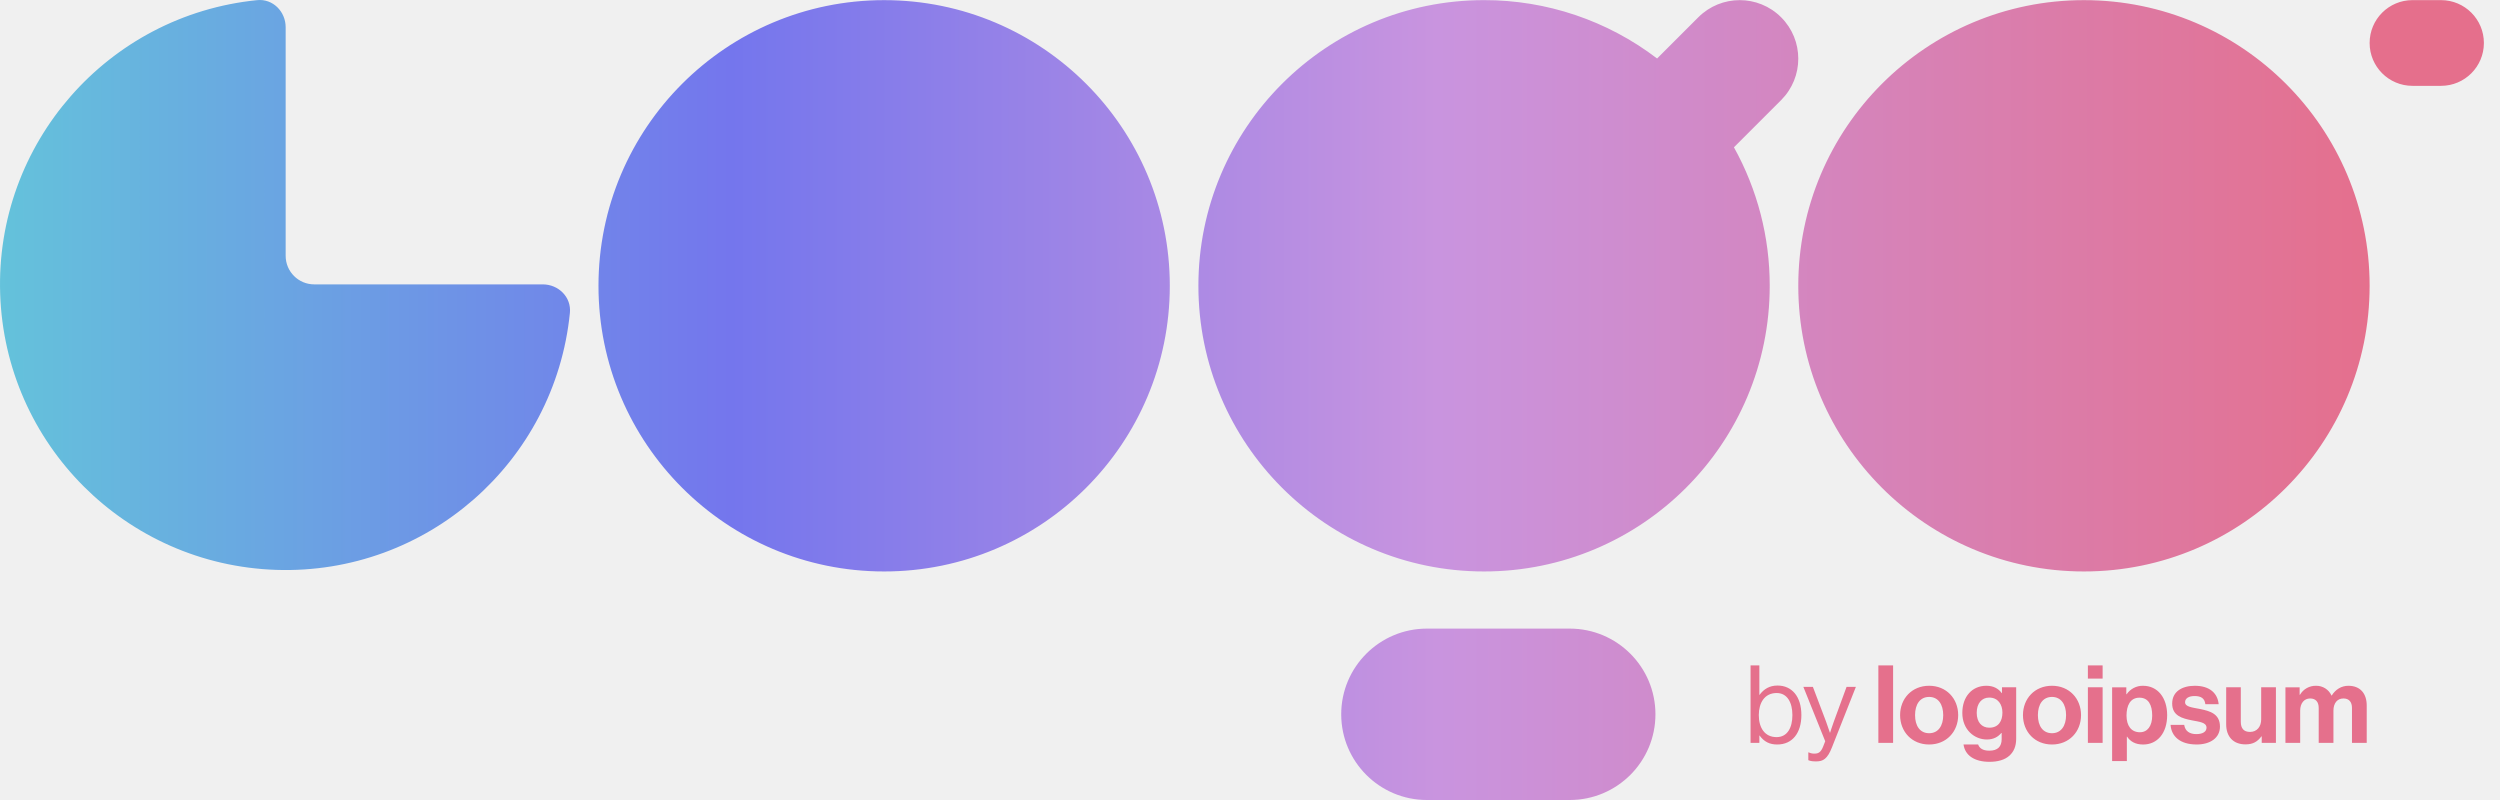
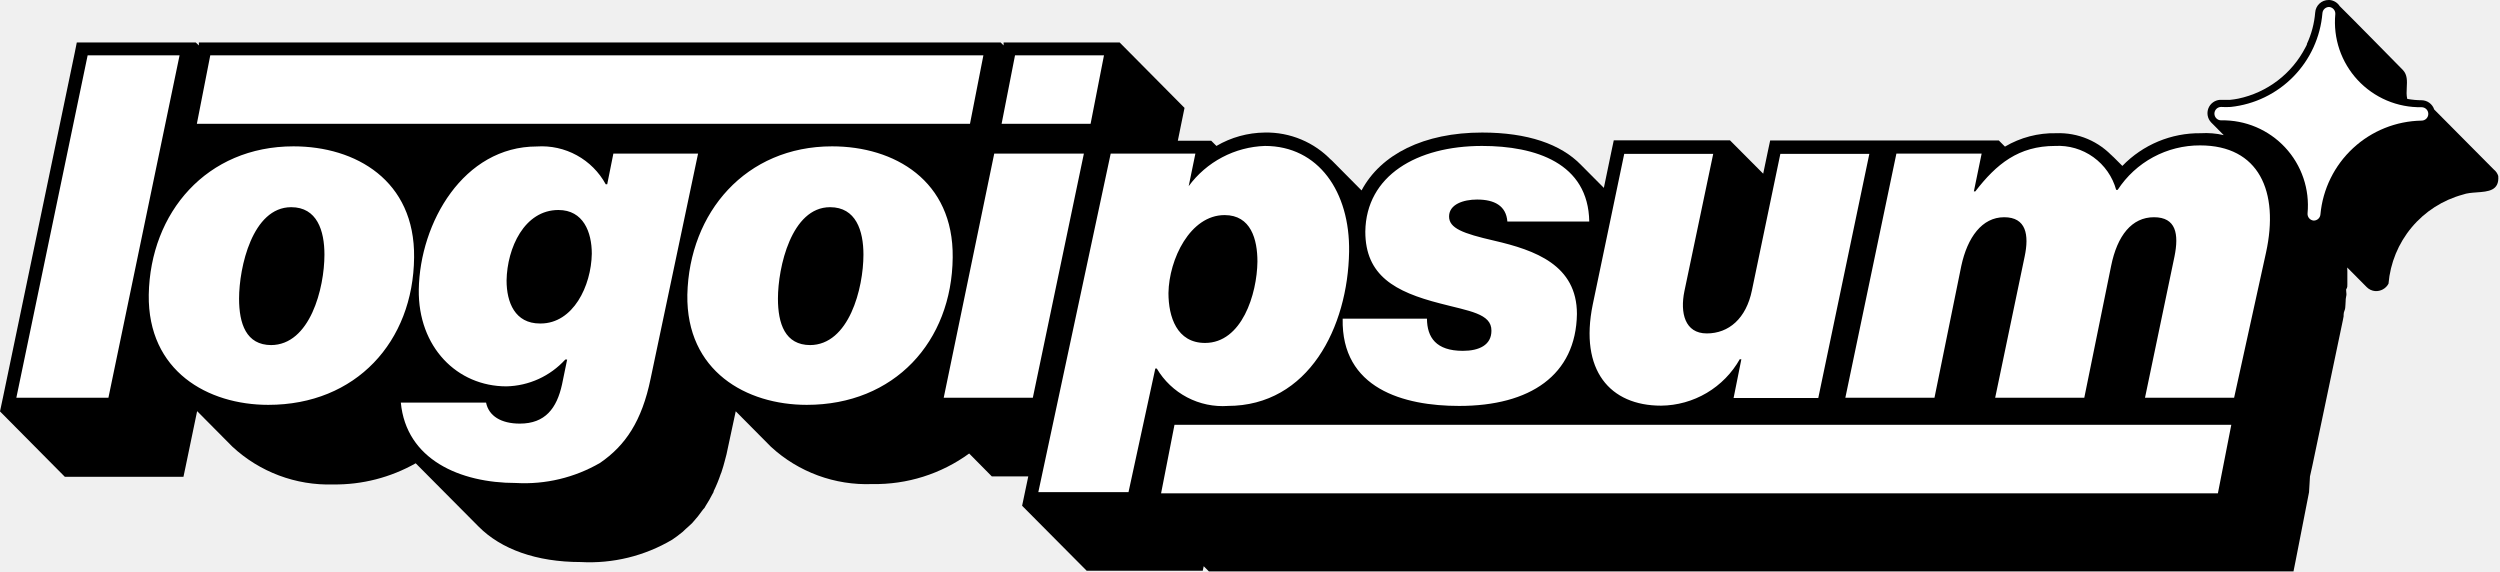
- <svg xmlns="http://www.w3.org/2000/svg" id="logo-79" class="gradient" width="125" height="40" viewBox="0 0 125 40" fill="none">
-   <path class="ccustom" d="M88.861 37.225c.759 0 1.208-.575 1.208-1.474 0-.932-.482-1.474-1.192-1.474-.406 0-.688.18-.899.466h-.01V33.27h-.44v3.873h.44v-.368h.01c.228.314.504.45.883.45Zm-.032-.369c-.596 0-.889-.471-.889-1.1 0-.606.282-1.105.894-1.105.531 0 .786.477.786 1.105 0 .634-.255 1.1-.791 1.1Zm1.983 1.214c.341 0 .558-.12.785-.7l1.198-3.028h-.466l-.64 1.745c-.086.233-.184.547-.184.547h-.01s-.104-.314-.19-.547l-.661-1.745h-.477l1.094 2.72-.108.276c-.108.271-.233.342-.417.342a.616.616 0 0 1-.298-.06h-.022v.39c.12.049.228.06.396.06Zm3.106-.927h.737V33.27h-.737v3.873Zm2.539.082c.861 0 1.452-.64 1.452-1.469 0-.829-.59-1.468-1.452-1.468-.861 0-1.452.64-1.452 1.468 0 .83.59 1.469 1.452 1.469Zm0-.564c-.455 0-.704-.363-.704-.905 0-.541.249-.91.704-.91.45 0 .704.369.704.91 0 .542-.254.905-.704.905Zm3.019 1.43c.412 0 .769-.097 1.002-.314.206-.19.331-.455.331-.845v-2.568h-.71v.293h-.011c-.168-.233-.422-.369-.77-.369-.703 0-1.202.531-1.202 1.36 0 .84.607 1.327 1.225 1.327.352 0 .563-.14.725-.325h.017v.304c0 .379-.2.58-.618.58-.341 0-.498-.136-.558-.31h-.731c.075.542.541.867 1.3.867Zm-.01-1.706c-.38 0-.63-.276-.63-.748 0-.466.25-.758.624-.758.444 0 .661.346.661.753 0 .412-.19.753-.656.753Zm3.134.84c.861 0 1.452-.64 1.452-1.469 0-.829-.591-1.468-1.452-1.468-.862 0-1.452.64-1.452 1.468 0 .83.59 1.469 1.452 1.469Zm0-.564c-.455 0-.705-.363-.705-.905 0-.541.25-.91.705-.91.449 0 .704.369.704.91 0 .542-.255.905-.704.905Zm1.794.482h.737v-2.779h-.737v2.78Zm0-3.212h.737v-.661h-.737v.66Zm1.212 4.122h.737V36.83h.01c.158.239.412.396.802.396.715 0 1.203-.57 1.203-1.469 0-.867-.471-1.468-1.208-1.468a.972.972 0 0 0-.818.423h-.016v-.347h-.71v3.69Zm1.392-1.44c-.439 0-.672-.331-.672-.835 0-.498.185-.894.645-.894.455 0 .639.368.639.894s-.238.834-.612.834Zm2.83.612c.693 0 1.17-.336 1.17-.894 0-.65-.515-.78-.981-.878-.395-.081-.763-.103-.763-.341 0-.2.189-.31.476-.31.315 0 .504.11.537.407h.666c-.054-.558-.46-.92-1.192-.92-.634 0-1.132.286-1.132.888 0 .606.487.742.986.84.379.075.731.102.731.368 0 .195-.184.32-.509.32-.33 0-.558-.141-.607-.461h-.682c.043.59.493.98 1.3.98Zm3.968-.082v-2.779h-.737v1.604c0 .368-.212.628-.558.628-.314 0-.461-.179-.461-.504v-1.728h-.731v1.853c0 .607.347 1.002.964 1.002.39 0 .607-.146.797-.4h.016v.324h.71Zm.476 0h.737V35.53c0-.369.2-.607.498-.607.271 0 .428.163.428.477v1.744h.737V35.53c0-.369.19-.607.499-.607.271 0 .428.163.428.477v1.744h.737v-1.869c0-.607-.331-.986-.916-.986-.352 0-.645.184-.834.488h-.011a.83.83 0 0 0-.77-.488.908.908 0 0 0-.807.45h-.016v-.374h-.71v2.78Z" fill="#E5708C" />
-   <path d="M118.481 2.149c0-1.183.959-2.143 2.142-2.143h1.429a2.142 2.142 0 0 1 0 4.286h-1.429a2.142 2.142 0 0 1-2.142-2.143ZM58.49 14.29c0 7.888-6.394 14.283-14.283 14.283-7.888 0-14.283-6.395-14.283-14.283C29.924 6.4 36.319.007 44.207.007 52.096.007 58.49 6.4 58.49 14.29Zm-31.352-.071c.79 0 1.436.64 1.357 1.426A14.283 14.283 0 1 1 12.857.007c.785-.08 1.426.568 1.426 1.356V12.79c0 .79.64 1.429 1.429 1.429h11.426ZM78.487 31.43a4.285 4.285 0 1 1 0 8.57h-7.141a4.285 4.285 0 0 1 0-8.57h7.141Zm-4.285-2.857c7.889 0 14.284-6.395 14.284-14.283a14.22 14.22 0 0 0-1.789-6.925l2.36-2.36a2.928 2.928 0 1 0-4.142-4.14l-2.06 2.06A14.22 14.22 0 0 0 74.201.006C66.314.007 59.92 6.4 59.92 14.29c0 7.888 6.395 14.283 14.283 14.283Zm44.279-14.283c0 7.888-6.395 14.283-14.284 14.283-7.888 0-14.283-6.395-14.283-14.283 0-7.89 6.395-14.283 14.283-14.283 7.889 0 14.284 6.394 14.284 14.283Z" fill="url(#gradient_a1234)" />
-   <defs>
-     <linearGradient id="gradient_a1234" x1="0" y1="16" x2="119" y2="16" gradientUnits="userSpaceOnUse">
-       <stop class="ccompli1" stop-color="#64C2DB" />
-       <stop class="ccompli2" offset=".307" stop-color="#7476ED" />
-       <stop class="ccustom" offset=".604" stop-color="#C994DF" />
-       <stop class="ccompli1" offset="1" stop-color="#E56F8C" />
-     </linearGradient>
-   </defs>
+ <svg xmlns="http://www.w3.org/2000/svg" id="logo-78" width="175" height="40" viewBox="0 0 175 40" fill="none">
+   <path class="ccustom" d="M170.394 7.664L174.568 11.867C174.714 11.983 174.822 12.14 174.878 12.317C174.963 13.351 174.18 13.408 173.38 13.466C173.034 13.491 172.685 13.516 172.402 13.621C170.998 14.001 169.746 14.803 168.815 15.919C167.883 17.035 167.318 18.411 167.195 19.859C167.105 20.027 166.969 20.164 166.802 20.256C166.636 20.347 166.447 20.389 166.257 20.375C166.037 20.356 165.831 20.259 165.675 20.103L164.305 18.724C164.315 18.818 164.315 18.912 164.315 18.987V19.897C164.315 19.954 164.317 20.01 164.31 20.065C164.301 20.127 164.28 20.189 164.231 20.253V20.338C164.231 20.381 164.236 20.421 164.241 20.462C164.251 20.545 164.262 20.631 164.231 20.75C164.201 20.862 164.198 20.992 164.194 21.109C164.193 21.178 164.191 21.242 164.184 21.294C164.174 21.367 164.174 21.445 164.168 21.522C164.162 21.595 164.15 21.667 164.118 21.735C164.074 21.831 164.059 21.922 164.055 22.014C164.052 22.058 164.052 22.103 164.052 22.148L163.996 22.439L161.867 32.589L161.698 33.349L161.632 34.456L160.694 39.249L160.544 40H84.625L84.259 39.634L84.193 39.953H76.069L71.548 35.403L71.979 33.349H69.428L67.842 31.745C65.875 33.178 63.493 33.928 61.06 33.884C58.444 33.987 55.894 33.049 53.968 31.276L51.501 28.79L50.966 31.285C50.901 31.642 50.816 31.979 50.722 32.308L50.638 32.617L50.497 33.068C50.486 33.107 50.47 33.144 50.45 33.18C50.311 33.594 50.145 33.998 49.953 34.39C49.958 34.405 49.958 34.422 49.953 34.437C49.928 34.489 49.9 34.539 49.869 34.587C49.727 34.867 49.571 35.14 49.4 35.403C49.368 35.451 49.34 35.502 49.315 35.553L49.212 35.666C48.983 35.995 48.732 36.308 48.462 36.604C48.387 36.678 48.313 36.748 48.238 36.816C48.161 36.886 48.083 36.955 48.002 37.026L47.795 37.223C47.665 37.331 47.532 37.436 47.396 37.536C47.284 37.619 47.17 37.699 47.054 37.777C45.121 38.922 42.891 39.467 40.647 39.343C37.552 39.343 35.075 38.443 33.508 36.867L29.099 32.43C27.338 33.426 25.344 33.938 23.321 33.912C20.713 33.992 18.178 33.042 16.266 31.266L13.799 28.78L13.002 32.617L12.842 33.377H4.54L0 28.799L0.235 27.692L5.225 3.724L5.375 2.974H13.705L13.921 3.18V2.974H70.047L70.253 3.18V2.974H78.377L82.917 7.552L82.692 8.649L82.448 9.85H84.784L85.15 10.216C86.178 9.613 87.345 9.29 88.537 9.278C89.413 9.26 90.282 9.427 91.09 9.766C91.898 10.105 92.626 10.61 93.227 11.248L93.105 11.107L95.309 13.33C96.651 10.807 99.662 9.278 103.752 9.278C106.923 9.278 109.259 10.084 110.675 11.548L112.27 13.152L112.805 10.572L112.964 9.822H121.097L123.424 12.158L123.752 10.582L123.912 9.831H139.916L140.347 10.263C141.431 9.623 142.672 9.298 143.931 9.325C144.688 9.295 145.442 9.434 146.14 9.73C146.837 10.027 147.46 10.475 147.964 11.041C147.938 11.012 147.913 10.982 147.888 10.953C147.843 10.899 147.798 10.847 147.75 10.798L148.565 11.614C149.275 10.878 150.129 10.296 151.072 9.902C152.016 9.509 153.03 9.312 154.052 9.325C154.595 9.291 155.137 9.337 155.663 9.46L154.775 8.565C154.654 8.435 154.572 8.274 154.539 8.1C154.506 7.926 154.523 7.746 154.587 7.581C154.652 7.417 154.762 7.273 154.905 7.169C155.048 7.064 155.217 7.001 155.394 6.989H156.107C156.299 6.97 156.49 6.942 156.679 6.904C157.676 6.695 158.614 6.266 159.425 5.65C160.237 5.033 160.901 4.244 161.37 3.34C161.411 3.27 161.448 3.198 161.482 3.124V3.077C161.805 2.382 162.001 1.636 162.064 0.872C162.08 0.635 162.187 0.413 162.361 0.251C162.535 0.089 162.764 -0.001 163.002 2.72188e-06H163.077C163.219 0.014 163.357 0.059 163.479 0.134C163.601 0.209 163.704 0.311 163.781 0.432C164.456 1.088 168.208 4.906 168.208 4.906C168.521 5.242 168.498 5.679 168.474 6.12C168.459 6.394 168.444 6.669 168.508 6.923C168.679 6.954 168.852 6.977 169.024 6.993C169.19 7.008 169.356 7.016 169.522 7.017C169.716 7.021 169.905 7.085 170.061 7.201C170.217 7.317 170.334 7.479 170.394 7.664Z" fill="black" />
+   <path d="M42.936 10.751H48.865L45.544 26.501C44.934 29.484 43.771 31.191 42.007 32.401C40.224 33.437 38.175 33.926 36.116 33.809C32.195 33.809 28.433 32.167 28.058 28.18H34.024C34.212 29.118 35.075 29.653 36.388 29.653C38.161 29.653 38.977 28.584 39.343 26.904L39.7 25.169H39.568C39.045 25.744 38.41 26.207 37.702 26.53C36.994 26.852 36.228 27.028 35.45 27.045C31.998 27.045 29.259 24.296 29.315 20.272C29.39 15.582 32.448 10.253 37.58 10.253C38.552 10.188 39.523 10.402 40.377 10.871C41.232 11.34 41.934 12.043 42.401 12.899H42.505L42.936 10.751ZM37.842 22.645C40.122 22.645 41.388 20.019 41.426 17.758C41.426 16.248 40.835 14.7 39.09 14.7C36.707 14.7 35.497 17.355 35.46 19.634C35.46 21.173 36.051 22.645 37.795 22.645M104.4 23.152C104.4 24.156 103.536 24.559 102.401 24.559C100.525 24.559 99.897 23.621 99.887 22.308H93.987C93.884 27.204 98.255 28.415 102.139 28.415C107.101 28.415 110.319 26.266 110.385 21.979C110.385 18.555 107.467 17.514 104.597 16.848C102.392 16.341 101.426 15.976 101.435 15.141C101.445 14.306 102.43 13.968 103.396 13.968C104.606 13.968 105.431 14.4 105.516 15.507H111.248C111.182 11.416 107.495 10.216 103.743 10.216C99.184 10.216 95.628 12.289 95.572 16.21C95.572 19.296 97.655 20.431 100.797 21.238C102.814 21.773 104.418 21.942 104.4 23.152ZM148.236 13.293H148.133C147.878 12.369 147.314 11.56 146.536 11.001C145.758 10.441 144.812 10.164 143.855 10.216C141.304 10.216 139.747 11.482 138.274 13.396H138.171L138.715 10.751H132.748L129.174 27.842H135.413L137.289 18.621C137.72 16.613 138.743 15.206 140.291 15.206C141.839 15.206 142.045 16.445 141.726 17.955L139.662 27.842H145.9L147.777 18.621C148.208 16.482 149.231 15.206 150.778 15.206C152.326 15.206 152.533 16.379 152.214 17.955L150.15 27.842H156.388L158.621 17.683C159.559 13.396 158.124 10.178 154.006 10.178C152.86 10.174 151.732 10.456 150.724 11C149.716 11.544 148.861 12.332 148.236 13.293ZM1.144 27.842H7.589L12.57 3.874H6.135L1.144 27.842ZM20.544 10.244C24.897 10.244 29.052 12.627 28.987 18.021C28.93 23.921 24.916 28.34 18.78 28.34C14.559 28.34 10.338 25.994 10.413 20.628C10.516 14.869 14.475 10.244 20.544 10.244ZM18.959 24.156C21.707 24.156 22.711 20.169 22.711 17.824C22.711 16.145 22.195 14.503 20.384 14.503C17.664 14.503 16.735 18.724 16.735 20.901C16.735 22.645 17.223 24.156 18.996 24.156M14.719 3.874L13.78 8.668H67.899L68.837 3.874H14.719ZM58.246 10.244C62.598 10.244 66.754 12.627 66.689 18.021C66.632 23.921 62.608 28.34 56.473 28.34C52.251 28.34 48.03 25.994 48.114 20.628C48.246 14.869 52.204 10.244 58.246 10.244ZM56.688 24.156C59.437 24.156 60.441 20.169 60.441 17.824C60.441 16.145 59.916 14.503 58.105 14.503C55.394 14.503 54.456 18.724 54.456 20.901C54.456 22.645 54.944 24.156 56.726 24.156M71.051 3.874L70.112 8.668H76.341L77.279 3.874H71.051ZM66.06 27.842H72.298L75.872 10.751H69.597L66.06 27.842ZM85.966 28.415C84.973 28.485 83.98 28.278 83.099 27.815C82.217 27.353 81.482 26.654 80.975 25.797H80.872L78.996 34.447H72.683L77.749 10.751H83.677L83.208 13.03C83.827 12.188 84.629 11.497 85.554 11.01C86.478 10.522 87.501 10.251 88.546 10.216C92.298 10.216 94.503 13.433 94.437 17.617C94.353 22.88 91.623 28.415 85.929 28.415H85.966ZM85.722 15.056C83.311 15.056 81.829 18.143 81.792 20.516C81.792 22.167 82.373 24.006 84.353 24.006C86.932 24.006 87.992 20.591 88.02 18.311C88.02 16.764 87.57 15.056 85.722 15.056ZM121.792 25.15H121.895L121.351 27.861H127.279L130.854 10.769H124.625L122.636 20.319C122.233 22.298 121.013 23.34 119.475 23.34C117.936 23.34 117.598 21.895 117.908 20.385L119.925 10.769H113.696L111.491 21.323C110.553 25.919 112.692 28.396 116.276 28.396C117.401 28.385 118.504 28.077 119.472 27.504C120.44 26.931 121.241 26.113 121.792 25.131V25.15ZM155.253 34.531L156.191 29.737H82.214L81.276 34.531H155.253Z" fill="white" />
+   <path d="M161.96 15.441C161.899 15.436 161.839 15.419 161.784 15.391C161.728 15.363 161.679 15.325 161.639 15.277C161.599 15.23 161.569 15.176 161.55 15.117C161.531 15.058 161.524 14.996 161.529 14.934C161.607 14.099 161.508 13.256 161.238 12.462C160.968 11.668 160.533 10.939 159.961 10.324C159.39 9.71 158.695 9.223 157.923 8.895C157.15 8.568 156.317 8.407 155.478 8.424C155.354 8.424 155.235 8.375 155.147 8.287C155.059 8.199 155.009 8.079 155.009 7.955C155.009 7.831 155.059 7.711 155.147 7.623C155.235 7.535 155.354 7.486 155.478 7.486C155.703 7.5 155.929 7.5 156.154 7.486C157.82 7.308 159.372 6.556 160.543 5.357C161.715 4.159 162.431 2.589 162.57 0.919C162.58 0.802 162.633 0.692 162.72 0.612C162.807 0.532 162.921 0.487 163.039 0.488C163.101 0.493 163.161 0.509 163.216 0.538C163.271 0.566 163.32 0.604 163.36 0.651C163.401 0.698 163.431 0.753 163.45 0.812C163.469 0.871 163.476 0.933 163.471 0.994C163.393 1.829 163.492 2.671 163.761 3.465C164.031 4.258 164.465 4.986 165.035 5.601C165.606 6.215 166.299 6.702 167.07 7.031C167.842 7.359 168.674 7.52 169.512 7.505C169.636 7.505 169.756 7.554 169.844 7.642C169.932 7.73 169.981 7.849 169.981 7.974C169.981 8.098 169.932 8.217 169.844 8.305C169.756 8.393 169.636 8.443 169.512 8.443C167.73 8.472 166.021 9.159 164.714 10.371C163.407 11.583 162.593 13.235 162.43 15.009C162.42 15.127 162.367 15.237 162.28 15.317C162.193 15.397 162.079 15.441 161.96 15.441Z" fill="white" />
</svg>
